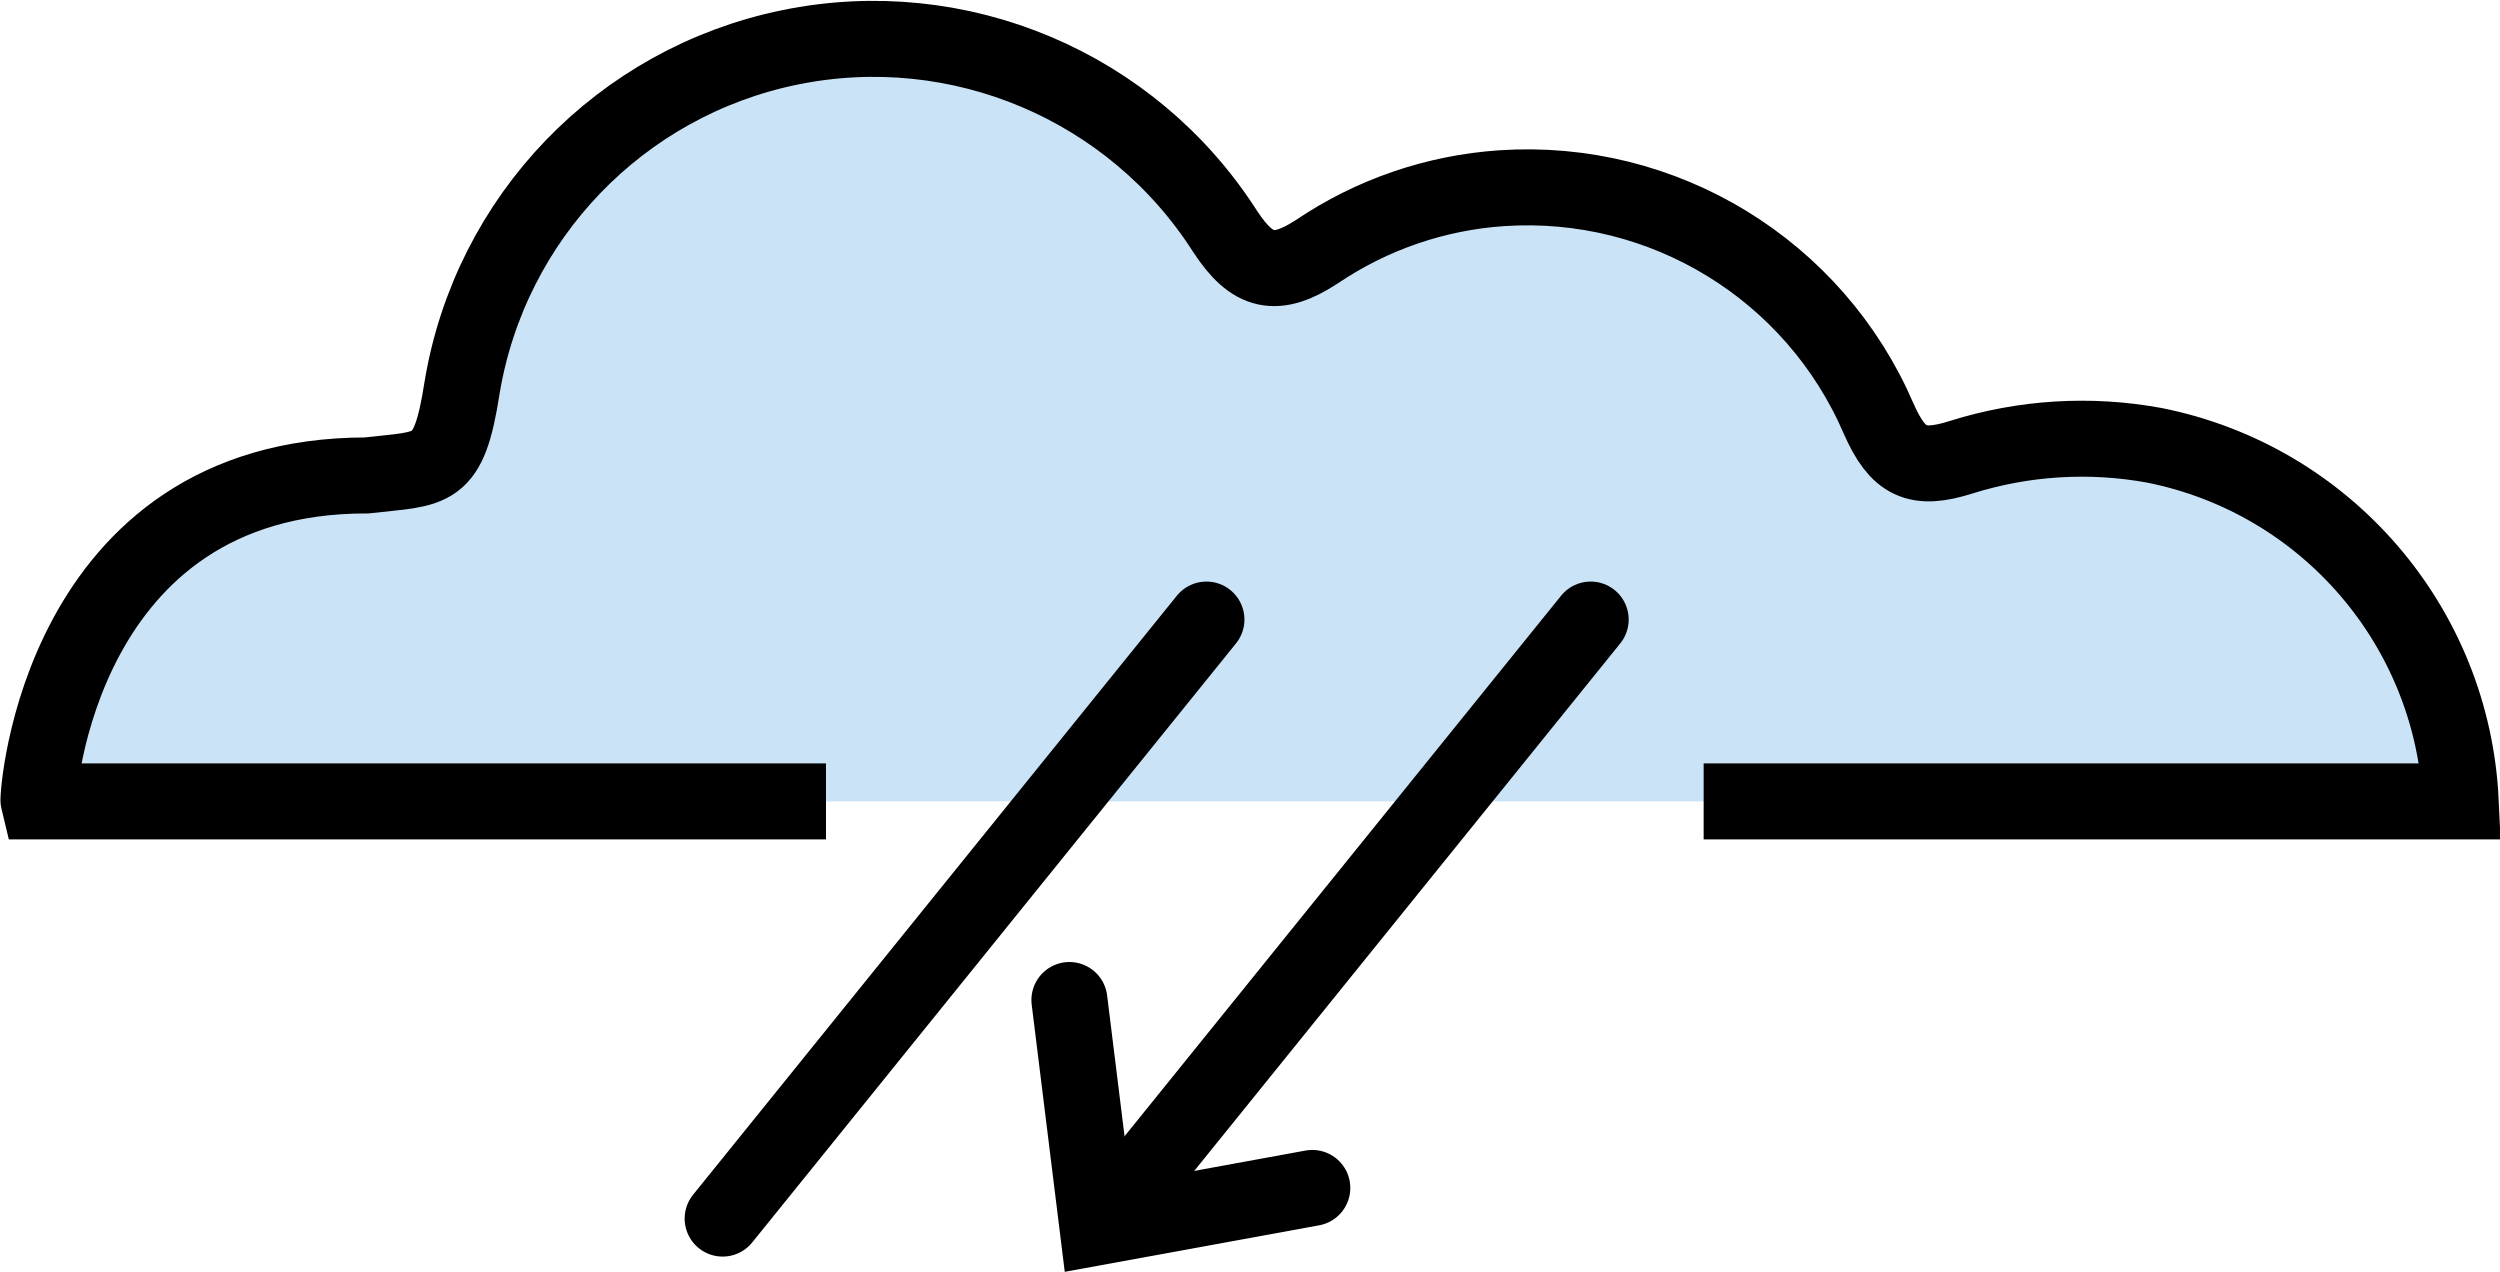
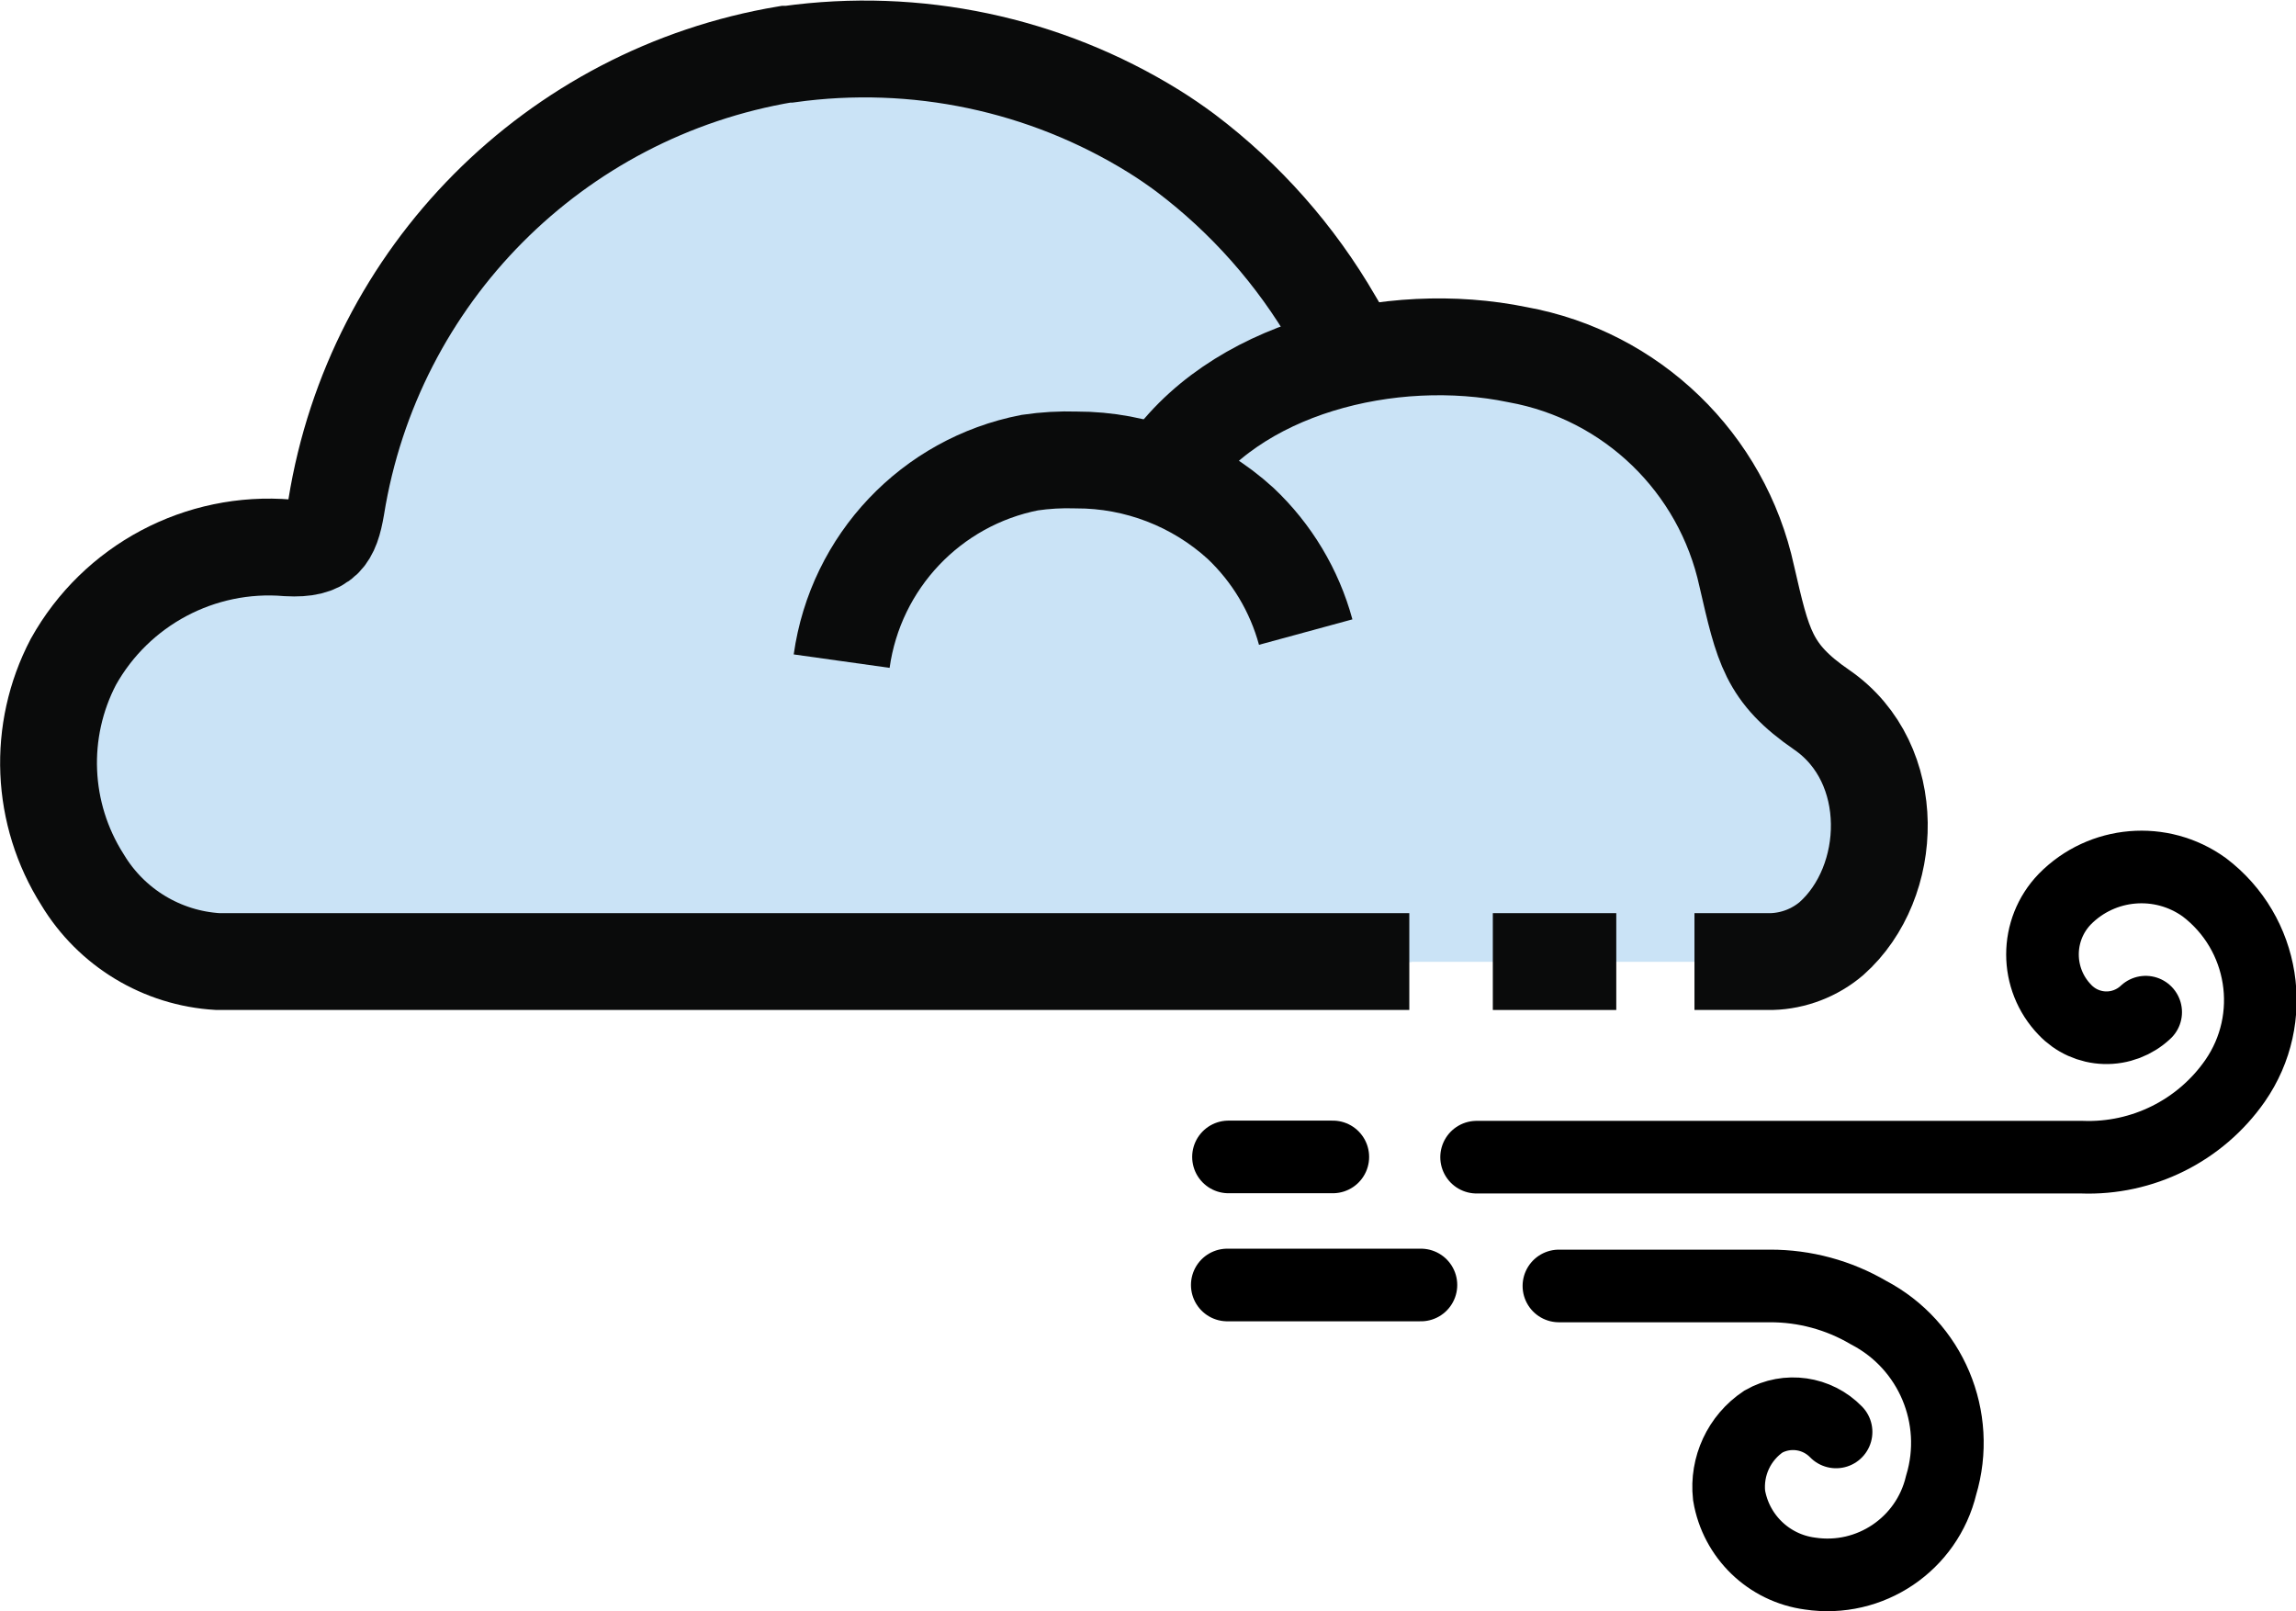
- <svg xmlns="http://www.w3.org/2000/svg" viewBox="0 0 98.7 50.21">
+ <svg xmlns="http://www.w3.org/2000/svg" viewBox="0 0 94.85 66.53">
  <defs>
-     <style>.cls-1{fill:#cae3f6;}.cls-2,.cls-3{fill:none;stroke:#000;stroke-miterlimit:10;stroke-width:3px;}.cls-2{stroke-linecap:round;}</style>
+     <style>.cls-1{fill:#cae3f6;}.cls-2,.cls-3{fill:none;stroke-miterlimit:10;}.cls-2{stroke:#000;stroke-linecap:round;stroke-width:3px;}.cls-3{stroke:#0a0b0b;stroke-width:4px;}</style>
  </defs>
  <g id="Layer_2" data-name="Layer 2">
    <g id="Layer_1-2" data-name="Layer 1">
-       <path class="cls-1" d="M67.26,31.64H97.15a15.06,15.06,0,0,0-12.1-14.06,15.87,15.87,0,0,0-7.62.47c-1.76.56-2.5.2-3.26-1.52a15.1,15.1,0,0,0-14.88-9.1A14.82,14.82,0,0,0,52,9.93c-1.62,1.06-2.55.86-3.63-.79a16.47,16.47,0,0,0-30.13,6.18c-.53,3.41-1.13,3.15-3.77,3.45-12.16,0-13,12.67-12.95,12.87H32.61" />
-       <line class="cls-2" x1="47.63" y1="24.46" x2="28.53" y2="48.11" />
-       <line class="cls-2" x1="62.8" y1="24.46" x2="43.7" y2="48.11" />
-       <polyline class="cls-2" points="42.22 39.48 43.33 48.45 51.81 46.9" />
-       <path class="cls-3" d="M67.26,31.64H97.15a15.06,15.06,0,0,0-12.1-14.06,15.87,15.87,0,0,0-7.62.47c-1.76.56-2.5.2-3.26-1.52a15.1,15.1,0,0,0-14.88-9.1A14.82,14.82,0,0,0,52,9.93c-1.62,1.06-2.55.86-3.63-.79a16.47,16.47,0,0,0-30.13,6.18c-.53,3.41-1.13,3.15-3.77,3.45-12.16,0-13,12.67-12.95,12.87H32.61" />
+       <path class="cls-1" d="M58.31,39.74H9.59a6.88,6.88,0,0,1-5.53-3.4,9,9,0,0,1,8.39-13.79c1.47.07,1.77-.47,2-1.71A22.53,22.53,0,0,1,32.82,2.08l.11,0A22.24,22.24,0,0,1,47.85,5.27c.44.27.88.58,1.31.9a23.18,23.18,0,0,1,6,7l.71,1.21" />
+       <path class="cls-1" d="M35.09,27.27A9.73,9.73,0,0,1,42.78,19a11.72,11.72,0,0,1,1.9-.15,9.88,9.88,0,0,1,6.72,2.64A9.57,9.57,0,0,1,54.07,26" />
+       <path class="cls-1" d="M48.25,19.49c2.82-4.4,9.31-6,14.48-4.95a11.85,11.85,0,0,1,9.38,9.2c.66,2.9.87,4,3.08,5.56,3.14,2.21,2.92,7.15.38,9.48a3.87,3.87,0,0,1-2.44.95H56.28" />
+       <line class="cls-1" x1="61.72" y1="39.73" x2="66.77" y2="39.73" />
+       <path class="cls-2" d="M58.7,53.08c-2.65,0-5.3,0-8,0" />
+       <path class="cls-2" d="M50.75,47.79c1.43,0,2.87,0,4.31,0" />
+       <path class="cls-2" d="M61,47.8q12.51,0,25,0a7.38,7.38,0,0,0,6.33-3.15,5.85,5.85,0,0,0-1.27-8,4.44,4.44,0,0,0-5.76.49,3.29,3.29,0,0,0,0,4.57,2.36,2.36,0,0,0,3.34.1" />
+       <path class="cls-2" d="M75.85,59.15a2.48,2.48,0,0,0-3-.43,3.25,3.25,0,0,0-1.42,3.05A3.91,3.91,0,0,0,74.77,65a4.83,4.83,0,0,0,5.42-3.65,6.07,6.07,0,0,0-3-7.13,8,8,0,0,0-4.07-1.1H64.4" />
+       <path class="cls-3" d="M58.22,39.72H9a7,7,0,0,1-5.59-3.38,9,9,0,0,1-.38-9,9.25,9.25,0,0,1,8.86-4.71c1.48.08,1.79-.46,2-1.69A22.6,22.6,0,0,1,32.47,2.24h.12A22.69,22.69,0,0,1,47.66,5.42q.66.41,1.32.9a23.26,23.26,0,0,1,6.11,6.91l.71,1.2" />
+       <path class="cls-3" d="M34.77,27.31a9.73,9.73,0,0,1,7.77-8.2A10.79,10.79,0,0,1,44.46,19a10.05,10.05,0,0,1,6.79,2.62,9.68,9.68,0,0,1,2.69,4.49" />
+       <path class="cls-3" d="M48.06,19.57c2.85-4.38,9.4-6,14.63-4.92a11.85,11.85,0,0,1,9.47,9.15c.67,2.89.88,4,3.11,5.53,3.18,2.2,3,7.12.39,9.44a4,4,0,0,1-2.47.95H70" />
+       <line class="cls-3" x1="61.67" y1="39.72" x2="66.77" y2="39.72" />
    </g>
  </g>
</svg>
